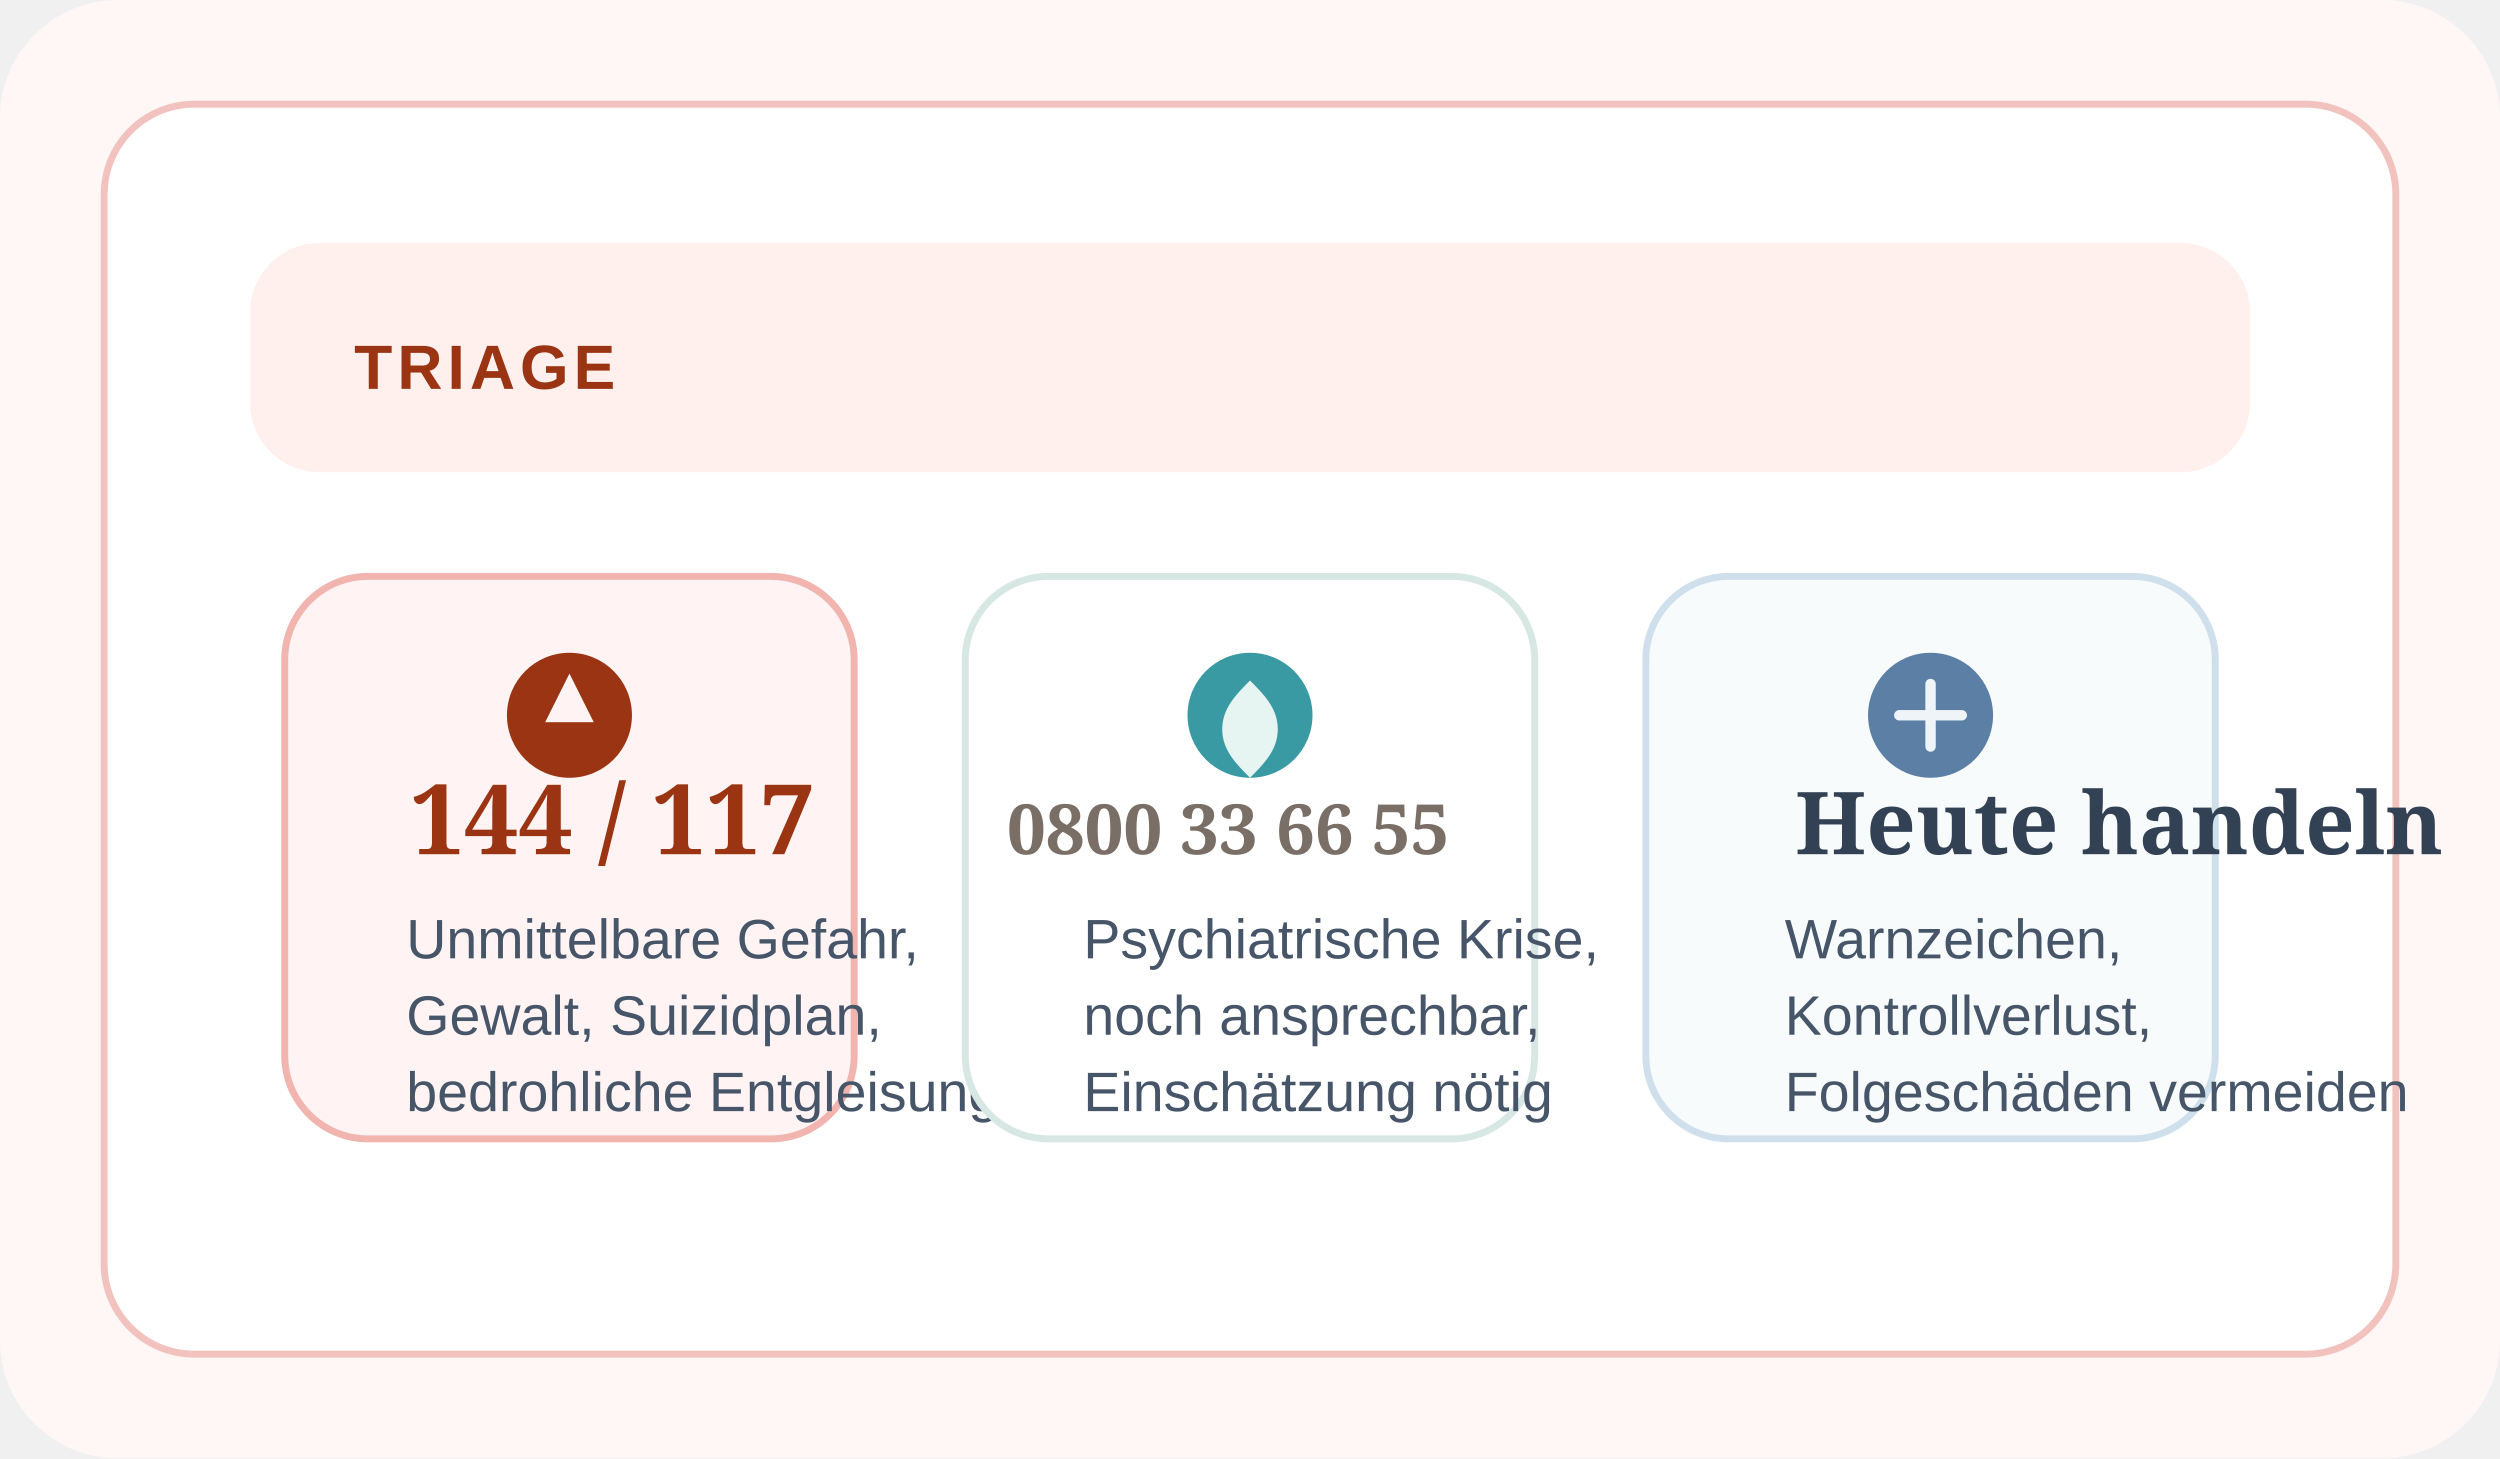
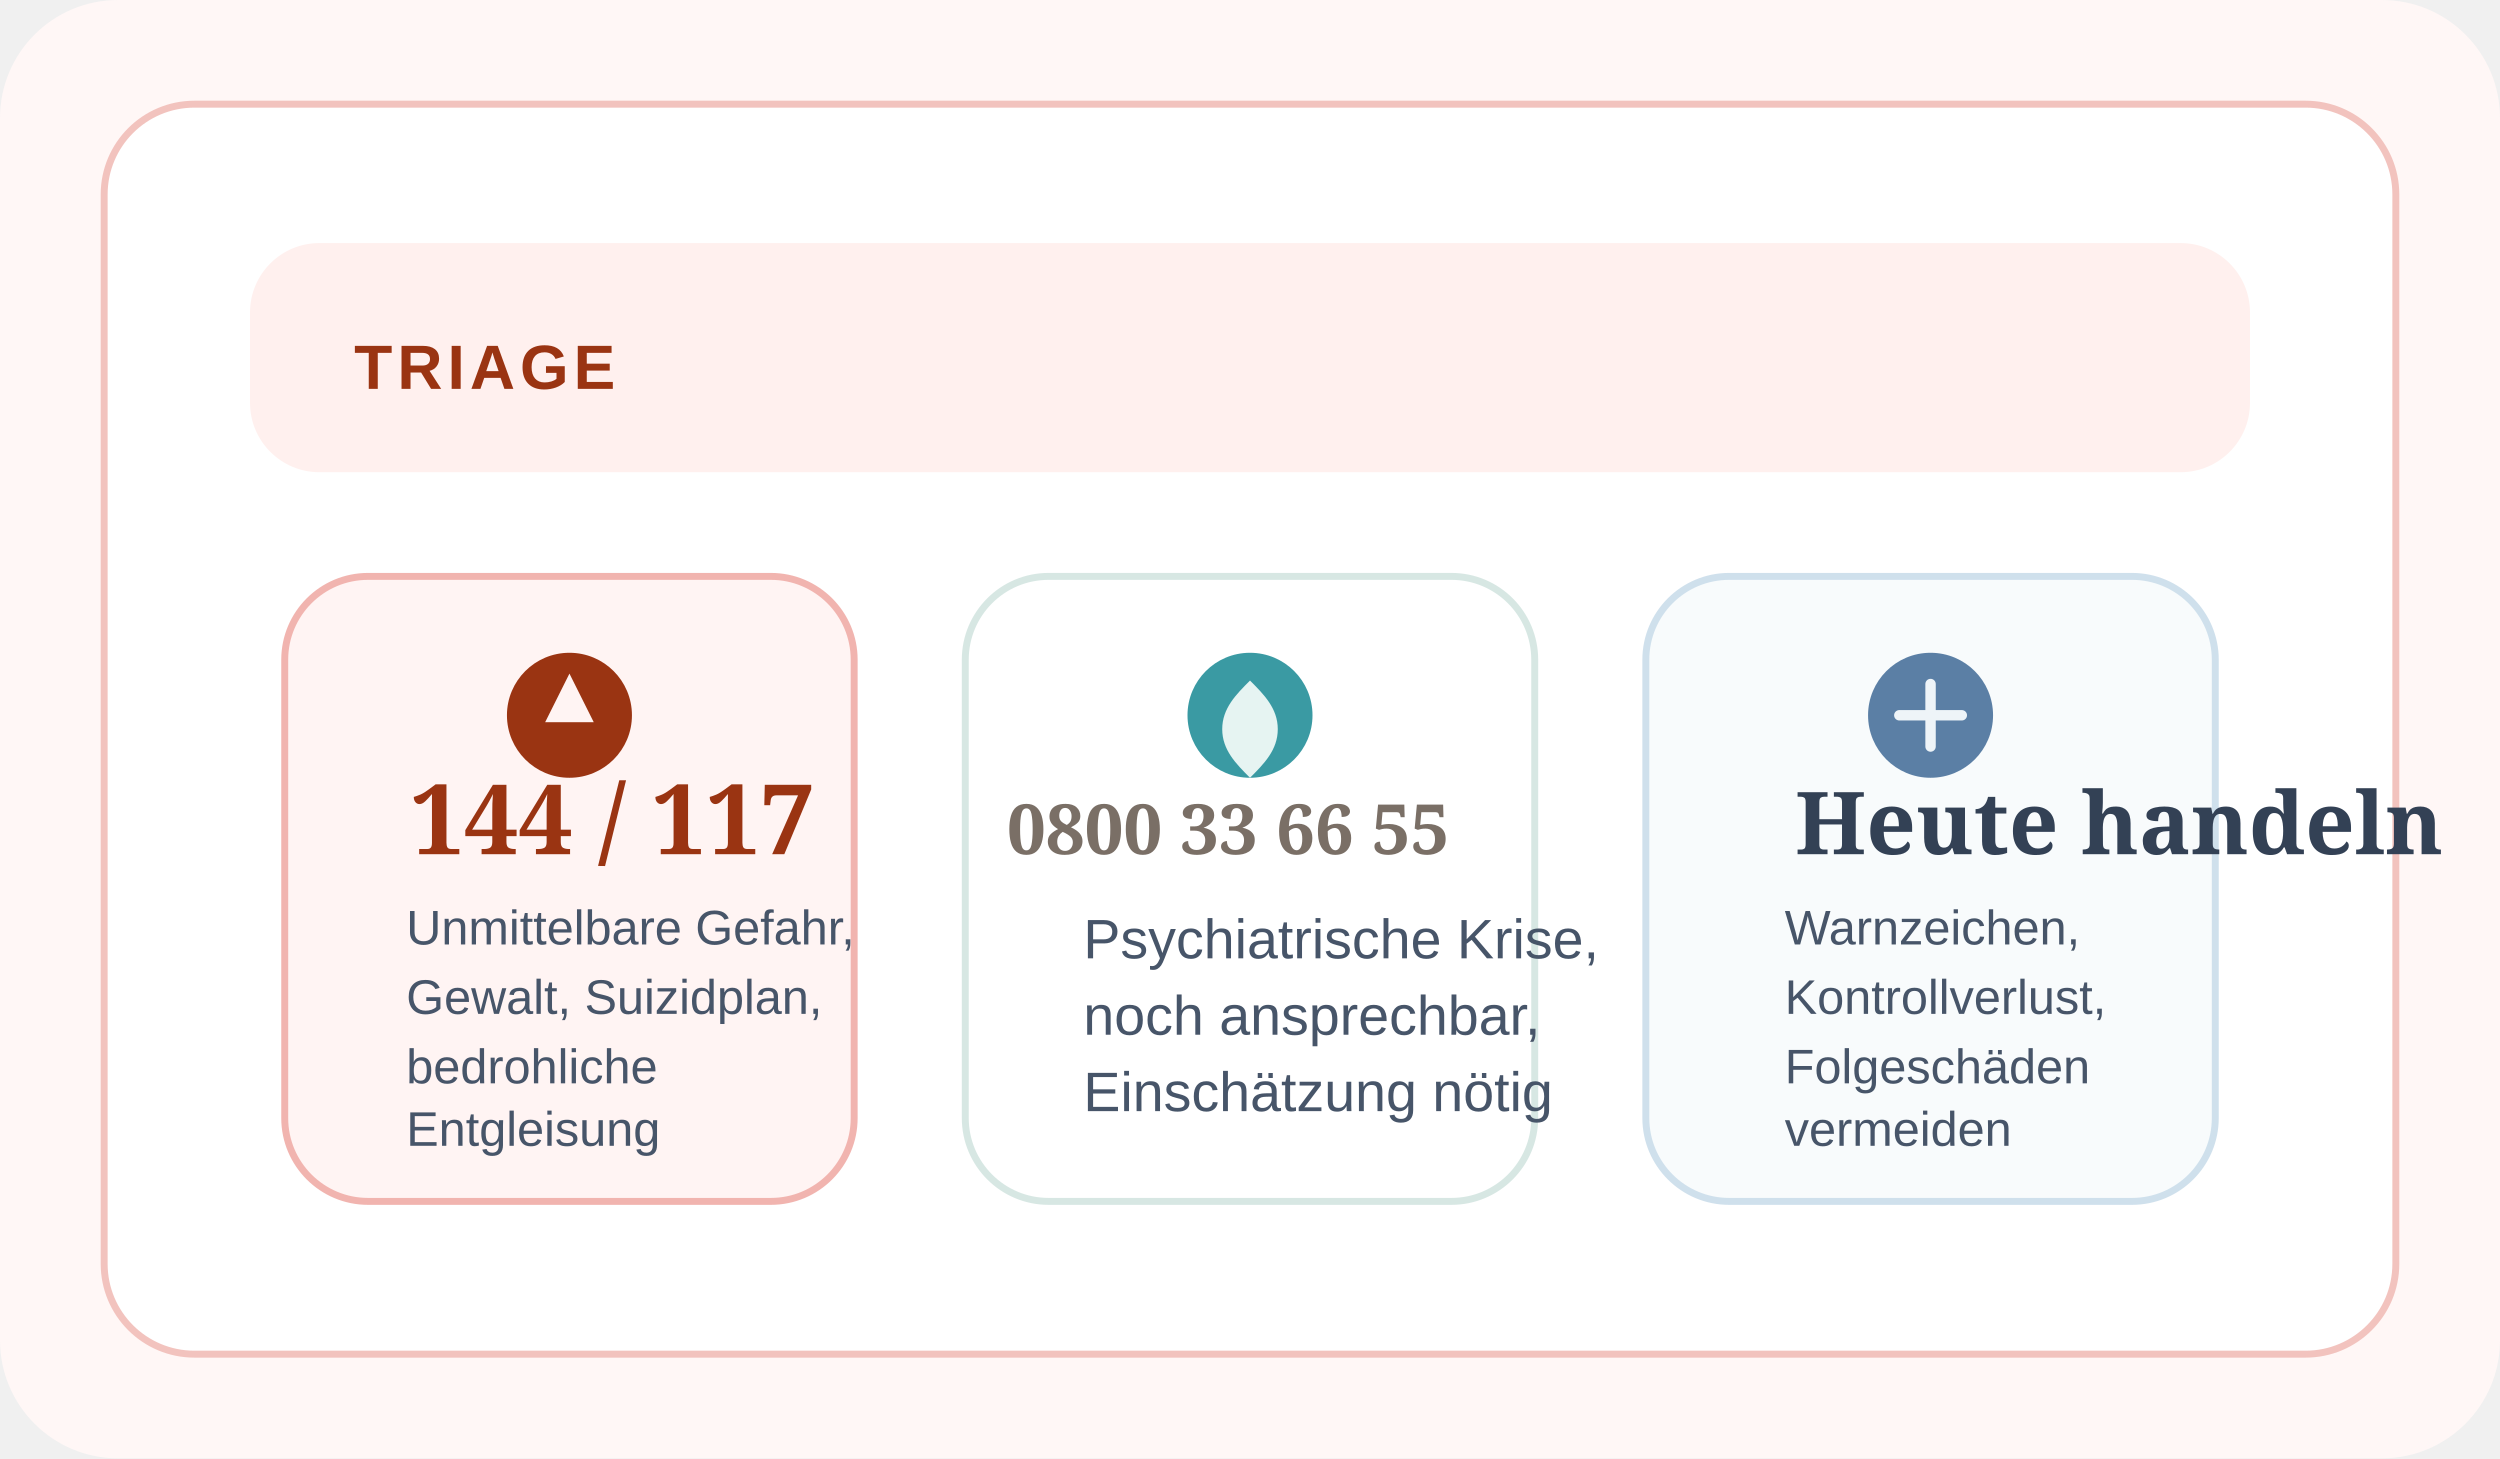
<svg xmlns="http://www.w3.org/2000/svg" width="720" height="420" viewBox="0 0 720 420" fill="none">
  <rect width="720" height="420" rx="34" fill="#FFF7F6" />
  <rect x="30" y="30" width="660" height="360" rx="26" fill="#FFFFFF" stroke="#F2C3BE" stroke-width="2" />
  <rect x="72" y="70" width="576" height="66" rx="20" fill="#FFF0EE" />
  <text x="102" y="112" fill="#9A3412" font-family="DM Sans, Arial, sans-serif" font-size="18" font-weight="700" letter-spacing="0.08em">TRIAGE</text>
  <g>
-     <rect x="82" y="166" width="164" height="162" rx="24" fill="#FFF4F3" stroke="#F1B4AF" stroke-width="2" />
+     <rect x="82" y="166" width="164" height="180" rx="24" fill="#FFF4F3" stroke="#F1B4AF" stroke-width="2" />
    <circle cx="164" cy="206" r="18" fill="#9A3412" />
    <path d="M164 194L171 208H157L164 194Z" fill="#FFF4F3" />
    <text x="118" y="246" fill="#9A3412" font-family="DM Serif Display, Georgia, serif" font-size="28" font-weight="700">144 / 117</text>
-     <text x="117" y="276" fill="#475569" font-family="DM Sans, Arial, sans-serif" font-size="16">Unmittelbare Gefahr,</text>
-     <text x="117" y="298" fill="#475569" font-family="DM Sans, Arial, sans-serif" font-size="16">Gewalt, Suizidplan,</text>
-     <text x="117" y="320" fill="#475569" font-family="DM Sans, Arial, sans-serif" font-size="16">bedrohliche Entgleisung</text>
+     <text x="117" y="272" fill="#475569" font-family="DM Sans, Arial, sans-serif" font-size="14">Unmittelbare Gefahr,</text>
+     <text x="117" y="292" fill="#475569" font-family="DM Sans, Arial, sans-serif" font-size="14">Gewalt, Suizidplan,</text>
+     <text x="117" y="312" fill="#475569" font-family="DM Sans, Arial, sans-serif" font-size="14">bedrohliche</text>
+     <text x="117" y="330" fill="#475569" font-family="DM Sans, Arial, sans-serif" font-size="14">Entgleisung</text>
  </g>
  <g>
-     <rect x="278" y="166" width="164" height="162" rx="24" fill="#FFFFFF" stroke="#D7E7E3" stroke-width="2" />
+     <rect x="278" y="166" width="164" height="180" rx="24" fill="#FFFFFF" stroke="#D7E7E3" stroke-width="2" />
    <circle cx="360" cy="206" r="18" fill="#3a9aa3" />
    <path d="M360 196C364 200 368 204 368 210C368 216 364 220 360 224C356 220 352 216 352 210C352 204 356 200 360 196Z" fill="#E6F4F2" />
    <text x="290" y="246" fill="#7a6f66" font-family="DM Serif Display, Georgia, serif" font-size="20" font-weight="700">0800 33 66 55</text>
    <text x="312" y="276" fill="#475569" font-family="DM Sans, Arial, sans-serif" font-size="16">Psychiatrische Krise,</text>
    <text x="312" y="298" fill="#475569" font-family="DM Sans, Arial, sans-serif" font-size="16">noch ansprechbar,</text>
    <text x="312" y="320" fill="#475569" font-family="DM Sans, Arial, sans-serif" font-size="16">Einschätzung nötig</text>
  </g>
  <g>
-     <rect x="474" y="166" width="164" height="162" rx="24" fill="#F8FBFC" stroke="#CFE0EC" stroke-width="2" />
+     <rect x="474" y="166" width="164" height="180" rx="24" fill="#F8FBFC" stroke="#CFE0EC" stroke-width="2" />
    <circle cx="556" cy="206" r="18" fill="#5B7FA5" />
    <path d="M547 206H565" stroke="#EEF4F8" stroke-width="3" stroke-linecap="round" />
    <path d="M556 197V215" stroke="#EEF4F8" stroke-width="3" stroke-linecap="round" />
    <text x="517" y="246" fill="#334155" font-family="DM Serif Display, Georgia, serif" font-size="25" font-weight="700">Heute handeln</text>
-     <text x="514" y="276" fill="#475569" font-family="DM Sans, Arial, sans-serif" font-size="16">Warnzeichen,</text>
-     <text x="514" y="298" fill="#475569" font-family="DM Sans, Arial, sans-serif" font-size="16">Kontrollverlust,</text>
-     <text x="514" y="320" fill="#475569" font-family="DM Sans, Arial, sans-serif" font-size="16">Folgeschäden vermeiden</text>
+     <text x="514" y="272" fill="#475569" font-family="DM Sans, Arial, sans-serif" font-size="14">Warnzeichen,</text>
+     <text x="514" y="292" fill="#475569" font-family="DM Sans, Arial, sans-serif" font-size="14">Kontrollverlust,</text>
+     <text x="514" y="312" fill="#475569" font-family="DM Sans, Arial, sans-serif" font-size="14">Folgeschäden</text>
+     <text x="514" y="330" fill="#475569" font-family="DM Sans, Arial, sans-serif" font-size="14">vermeiden</text>
  </g>
</svg>
